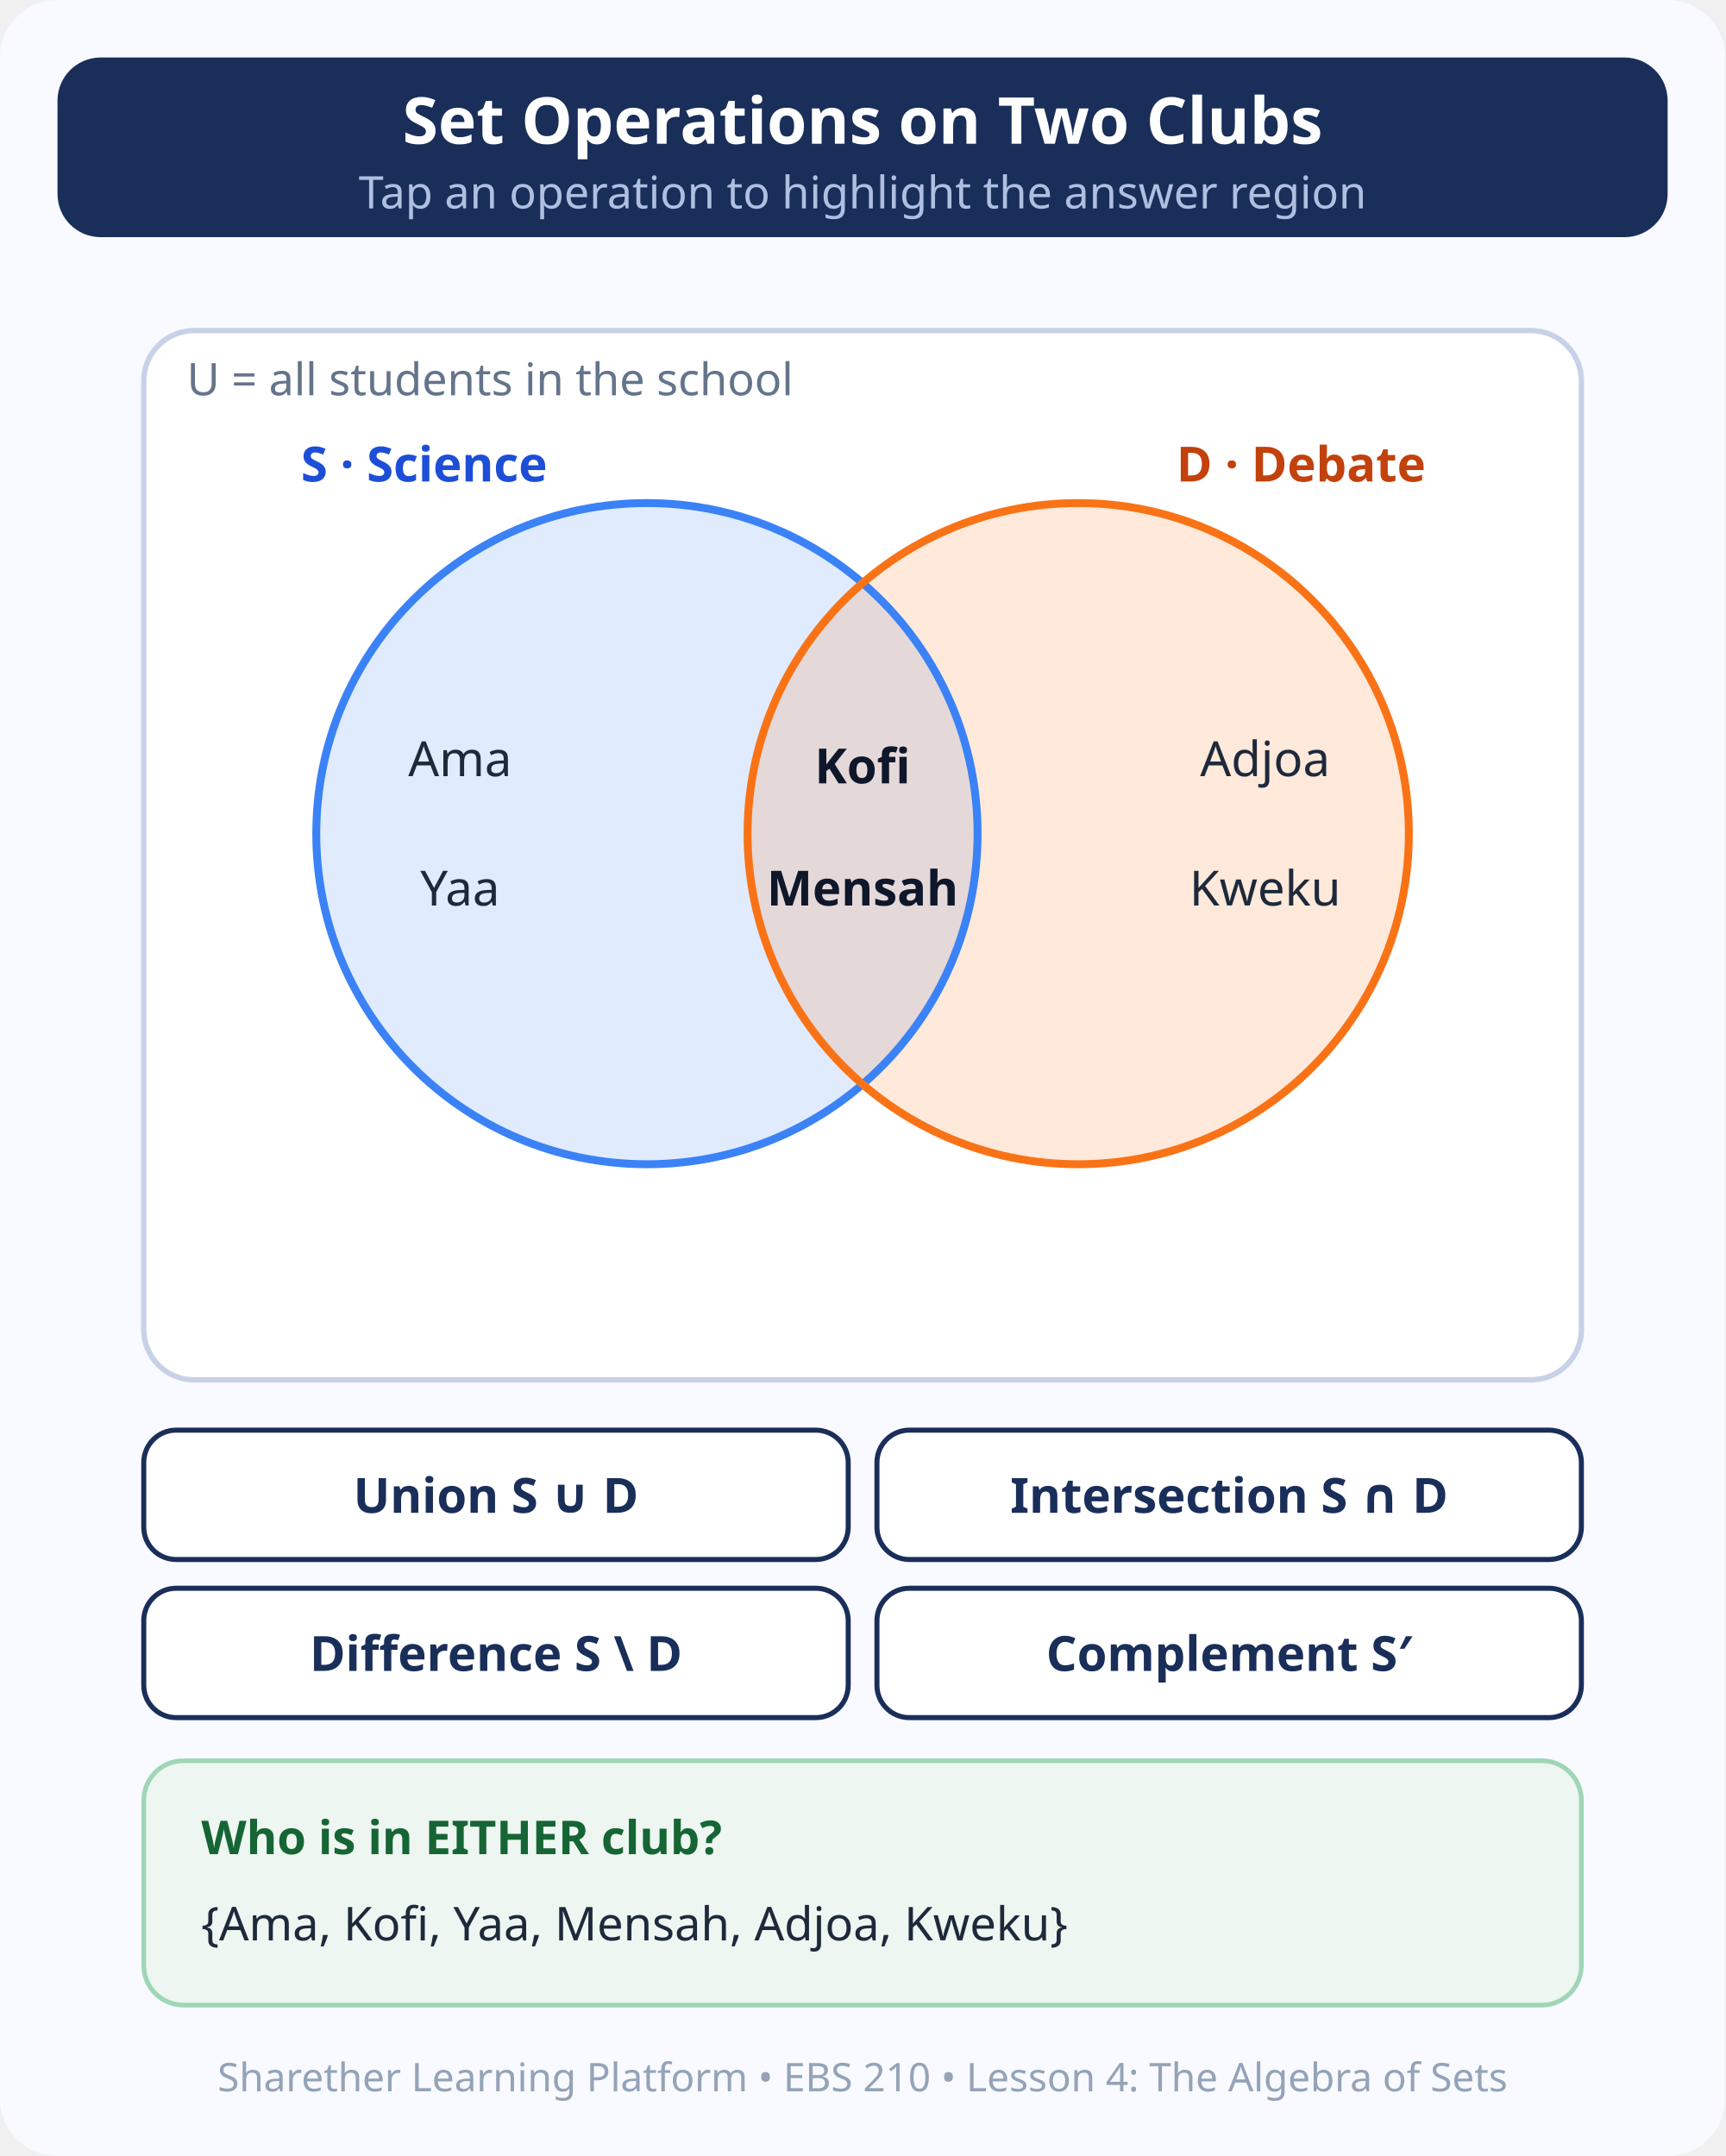
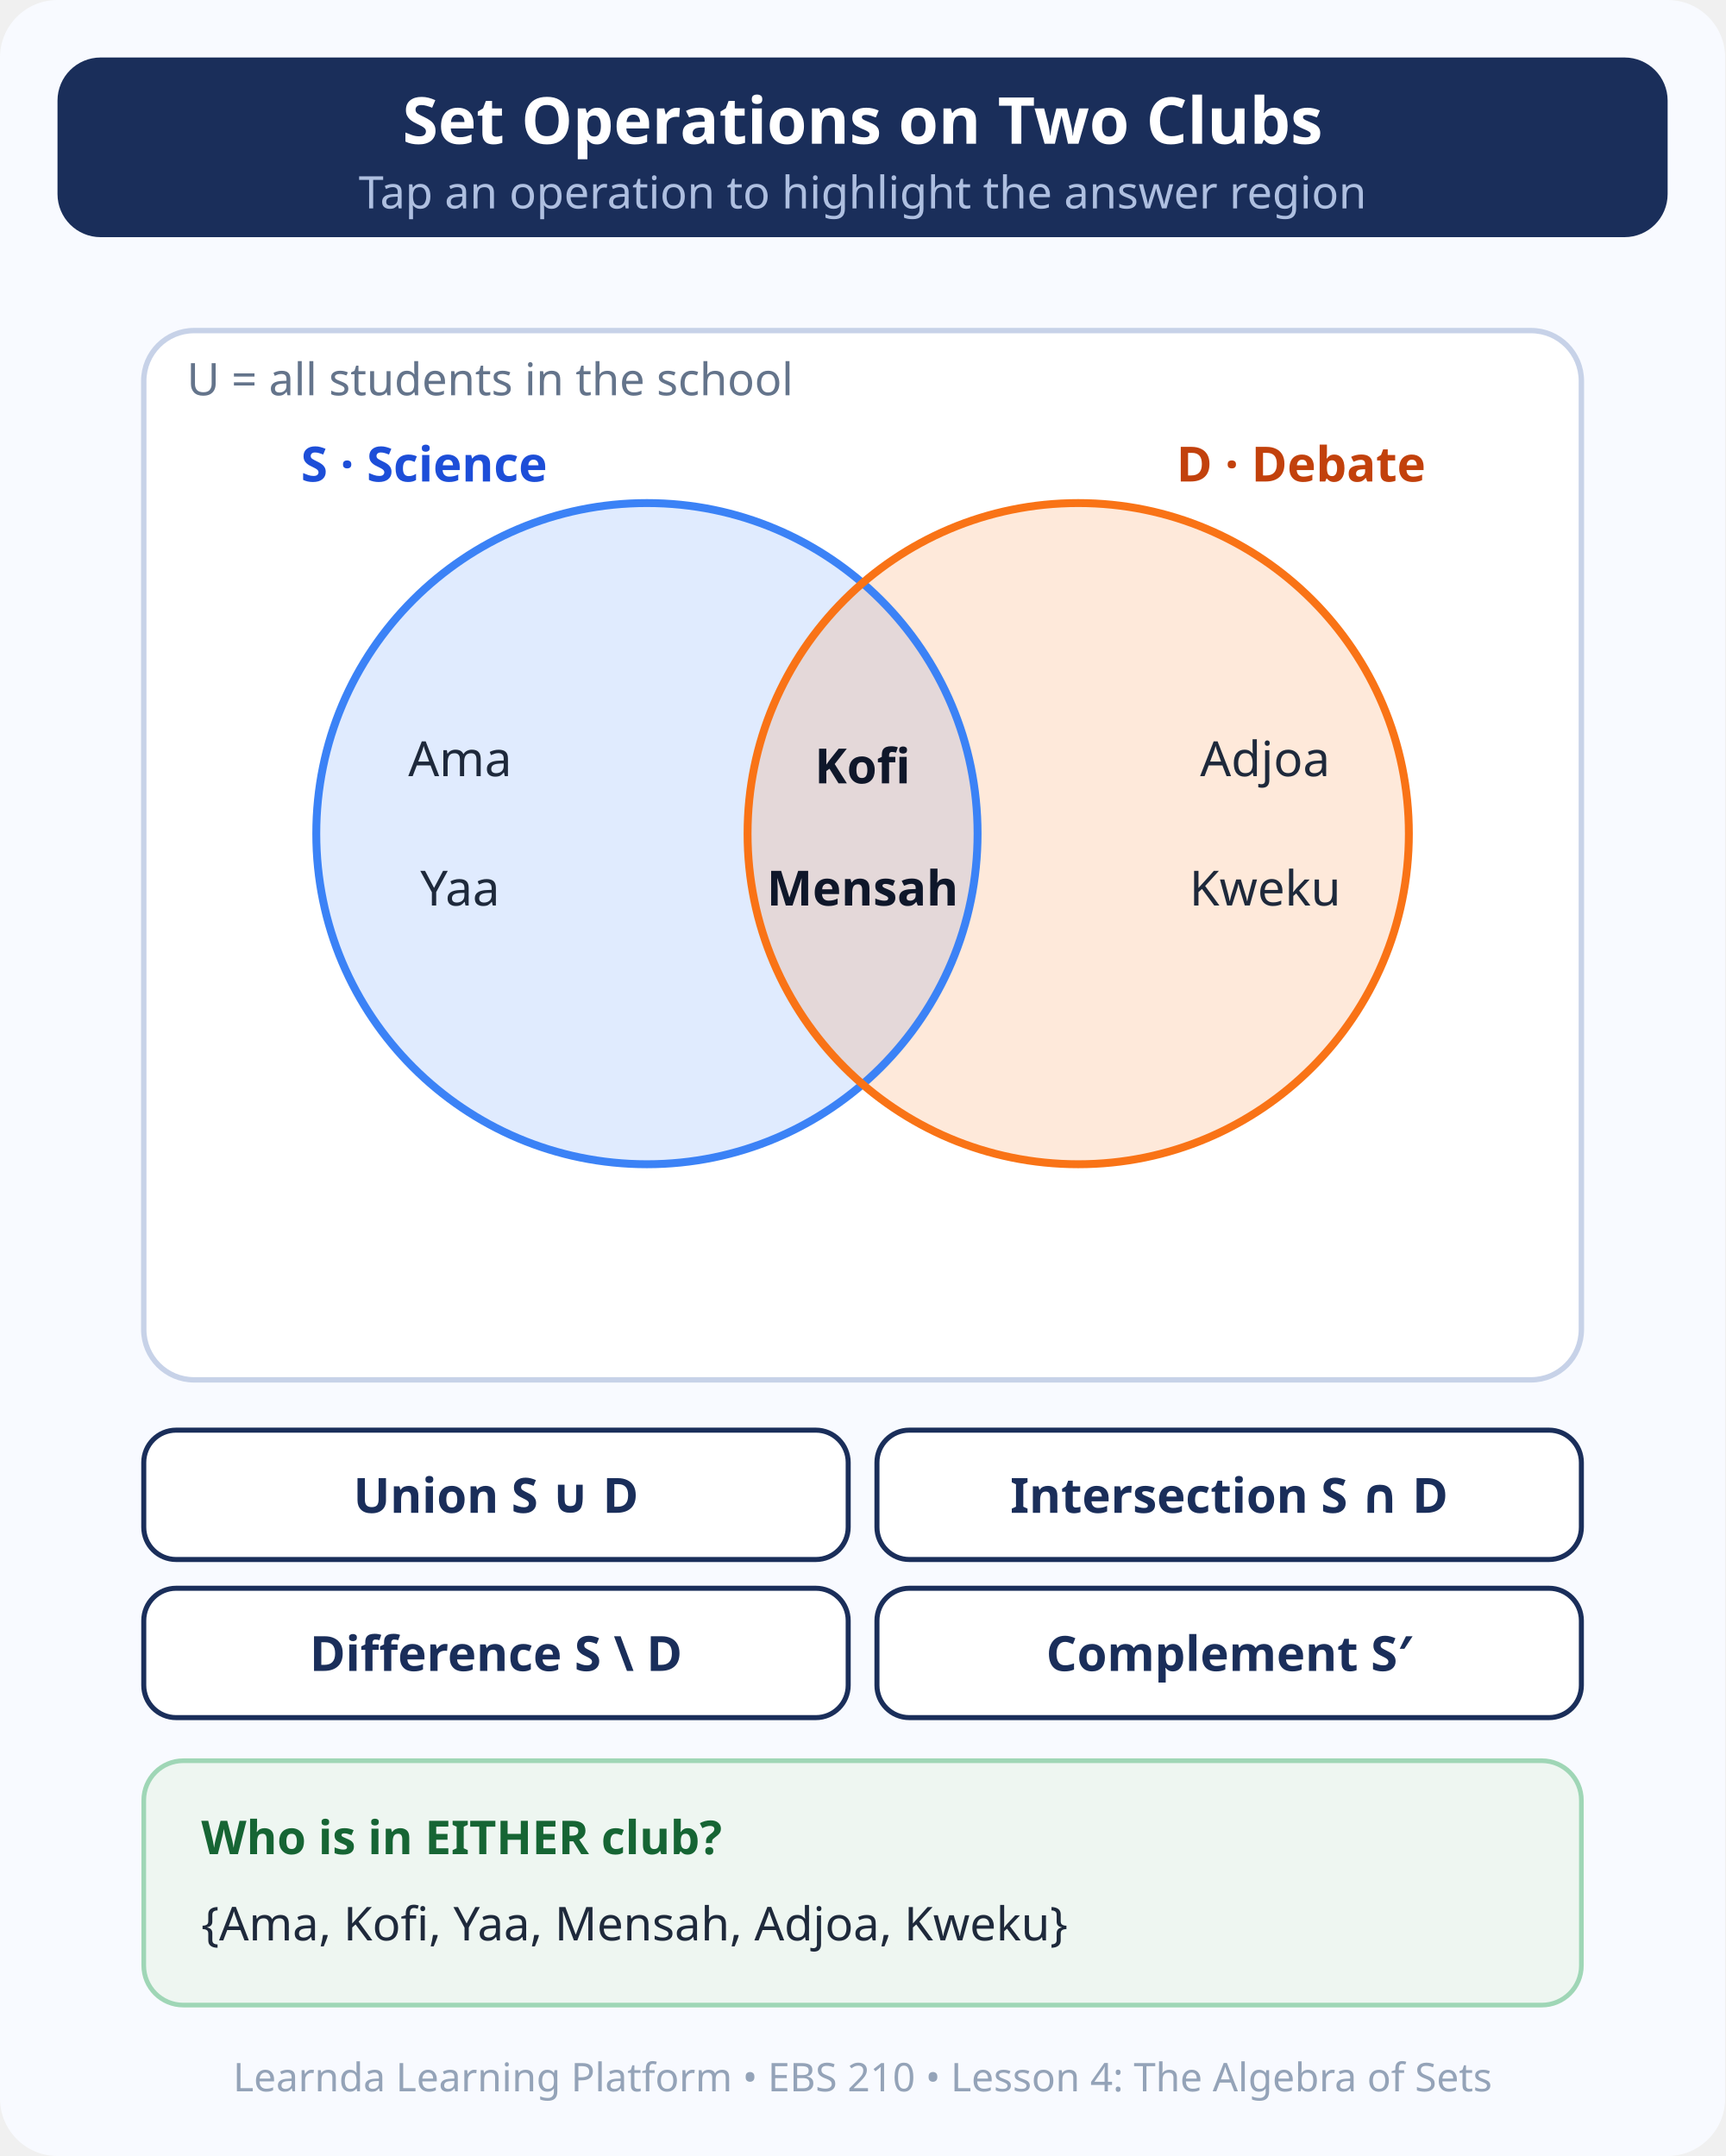
<svg xmlns="http://www.w3.org/2000/svg" viewBox="0 0 480 600" preserveAspectRatio="xMidYMid meet" role="img" aria-label="Interactive Venn diagram of two sets: Science Club S and Debate Club D, with buttons to show Union, Intersection, Difference and Complement.">
  <defs>
    <clipPath id="clipS">
      <circle cx="180" cy="232" r="92" />
    </clipPath>
    <mask id="maskNotD">
      <rect x="40" y="92" width="400" height="292" fill="#fff" />
      <circle cx="300" cy="232" r="92" fill="#000" />
    </mask>
    <mask id="maskNotS">
      <rect x="40" y="92" width="400" height="292" fill="#fff" />
      <circle cx="180" cy="232" r="92" fill="#000" />
    </mask>
    <style>
      .vn-title { font-family:'Segoe UI',system-ui,sans-serif; font-weight:700; }
      .vn-body  { font-family:'Segoe UI',system-ui,sans-serif; }
      .hl { display:none; }
      .hl.show { display:block; }
      .opbtn { cursor:pointer; }
      .opbtn .obx { fill:#ffffff; stroke:#1a2e5a; stroke-width:1.4; transition:fill .15s ease; }
      .opbtn .otx { fill:#1a2e5a; }
      .opbtn.is-active .obx { fill:#1a2e5a; }
      .opbtn.is-active .otx { fill:#ffffff; }
    </style>
  </defs>
  <rect x="0" y="0" width="480" height="600" rx="16" fill="#f8faff" />
  <rect x="16" y="16" width="448" height="50" rx="12" fill="#1a2e5a" />
  <text class="vn-title" x="240" y="40" text-anchor="middle" fill="#ffffff" font-size="18">Set Operations on Two Clubs</text>
  <text class="vn-body" x="240" y="58" text-anchor="middle" fill="#aebfe0" font-size="12.5">Tap an operation to highlight the answer region</text>
  <rect x="40" y="92" width="400" height="292" rx="14" fill="#ffffff" stroke="#c7d2e8" stroke-width="1.5" />
  <text class="vn-body" x="52" y="110" fill="#64748b" font-size="12.5">U = all students in the school</text>
  <circle cx="180" cy="232" r="92" fill="#3b82f6" fill-opacity="0.16" />
  <circle cx="300" cy="232" r="92" fill="#f97316" fill-opacity="0.16" />
  <g id="hl-union" class="hl">
-     <circle cx="180" cy="232" r="92" fill="#16a34a" fill-opacity="0.42" />
-     <circle cx="300" cy="232" r="92" fill="#16a34a" fill-opacity="0.42" />
+     <circle cx="180" cy="232" r="92" fill="#5b8439" fill-opacity="0.42" />
+     <circle cx="300" cy="232" r="92" fill="#5b8439" fill-opacity="0.42" />
  </g>
  <g id="hl-inter" class="hl">
-     <circle cx="300" cy="232" r="92" fill="#16a34a" fill-opacity="0.55" clip-path="url(#clipS)" />
+     <circle cx="300" cy="232" r="92" fill="#5b8439" fill-opacity="0.55" clip-path="url(#clipS)" />
  </g>
  <g id="hl-diff" class="hl">
-     <circle cx="180" cy="232" r="92" fill="#16a34a" fill-opacity="0.5" mask="url(#maskNotD)" />
+     <circle cx="180" cy="232" r="92" fill="#5b8439" fill-opacity="0.5" mask="url(#maskNotD)" />
  </g>
  <g id="hl-comp" class="hl">
-     <rect x="40" y="92" width="400" height="292" rx="14" fill="#16a34a" fill-opacity="0.4" mask="url(#maskNotS)" />
+     <rect x="40" y="92" width="400" height="292" rx="14" fill="#5b8439" fill-opacity="0.4" mask="url(#maskNotS)" />
  </g>
  <circle cx="180" cy="232" r="92" fill="none" stroke="#3b82f6" stroke-width="2.2" />
  <circle cx="300" cy="232" r="92" fill="none" stroke="#f97316" stroke-width="2.2" />
  <text class="vn-title" x="118" y="134" text-anchor="middle" fill="#1d4ed8" font-size="13.5">S · Science</text>
  <text class="vn-title" x="362" y="134" text-anchor="middle" fill="#c2410c" font-size="13.5">D · Debate</text>
  <text class="vn-body" x="128" y="216" text-anchor="middle" fill="#1e293b" font-size="13.5">Ama</text>
  <text class="vn-body" x="128" y="252" text-anchor="middle" fill="#1e293b" font-size="13.5">Yaa</text>
  <text class="vn-body" x="240" y="218" text-anchor="middle" fill="#0f172a" font-size="13.5" font-weight="700">Kofi</text>
  <text class="vn-body" x="240" y="252" text-anchor="middle" fill="#0f172a" font-size="13.5" font-weight="700">Mensah</text>
  <text class="vn-body" x="352" y="216" text-anchor="middle" fill="#1e293b" font-size="13.5">Adjoa</text>
  <text class="vn-body" x="352" y="252" text-anchor="middle" fill="#1e293b" font-size="13.5">Kweku</text>
  <g class="opbtn" data-op="union" tabindex="0">
    <rect class="obx" x="40" y="398" width="196" height="36" rx="9" />
    <text class="otx vn-title" x="138" y="421" text-anchor="middle" font-size="13.5">Union  S ∪ D</text>
  </g>
  <g class="opbtn" data-op="inter" tabindex="0">
    <rect class="obx" x="244" y="398" width="196" height="36" rx="9" />
    <text class="otx vn-title" x="342" y="421" text-anchor="middle" font-size="13.5">Intersection  S ∩ D</text>
  </g>
  <g class="opbtn" data-op="diff" tabindex="0">
    <rect class="obx" x="40" y="442" width="196" height="36" rx="9" />
    <text class="otx vn-title" x="138" y="465" text-anchor="middle" font-size="13.5">Difference  S \ D</text>
  </g>
  <g class="opbtn" data-op="comp" tabindex="0">
    <rect class="obx" x="244" y="442" width="196" height="36" rx="9" />
    <text class="otx vn-title" x="342" y="465" text-anchor="middle" font-size="13.5">Complement  S′</text>
  </g>
  <rect x="40" y="490" width="400" height="68" rx="11" fill="#eef6f1" stroke="#9fd6b6" stroke-width="1.3" />
  <text id="res-desc" class="vn-body" x="56" y="516" fill="#166534" font-size="13" font-weight="700">Who is in EITHER club?</text>
  <text id="res-set" class="vn-body" x="56" y="540" fill="#1e293b" font-size="13">{Ama, Kofi, Yaa, Mensah, Adjoa, Kweku}</text>
-   <text class="vn-body" x="240" y="582" text-anchor="middle" fill="#94a3b8" font-size="11">Sharether Learning Platform • EBS 210 • Lesson 4: The Algebra of Sets</text>
+   <text class="vn-body" x="240" y="582" text-anchor="middle" fill="#94a3b8" font-size="11">Learnda Learning Platform • EBS 210 • Lesson 4: The Algebra of Sets</text>
</svg>
